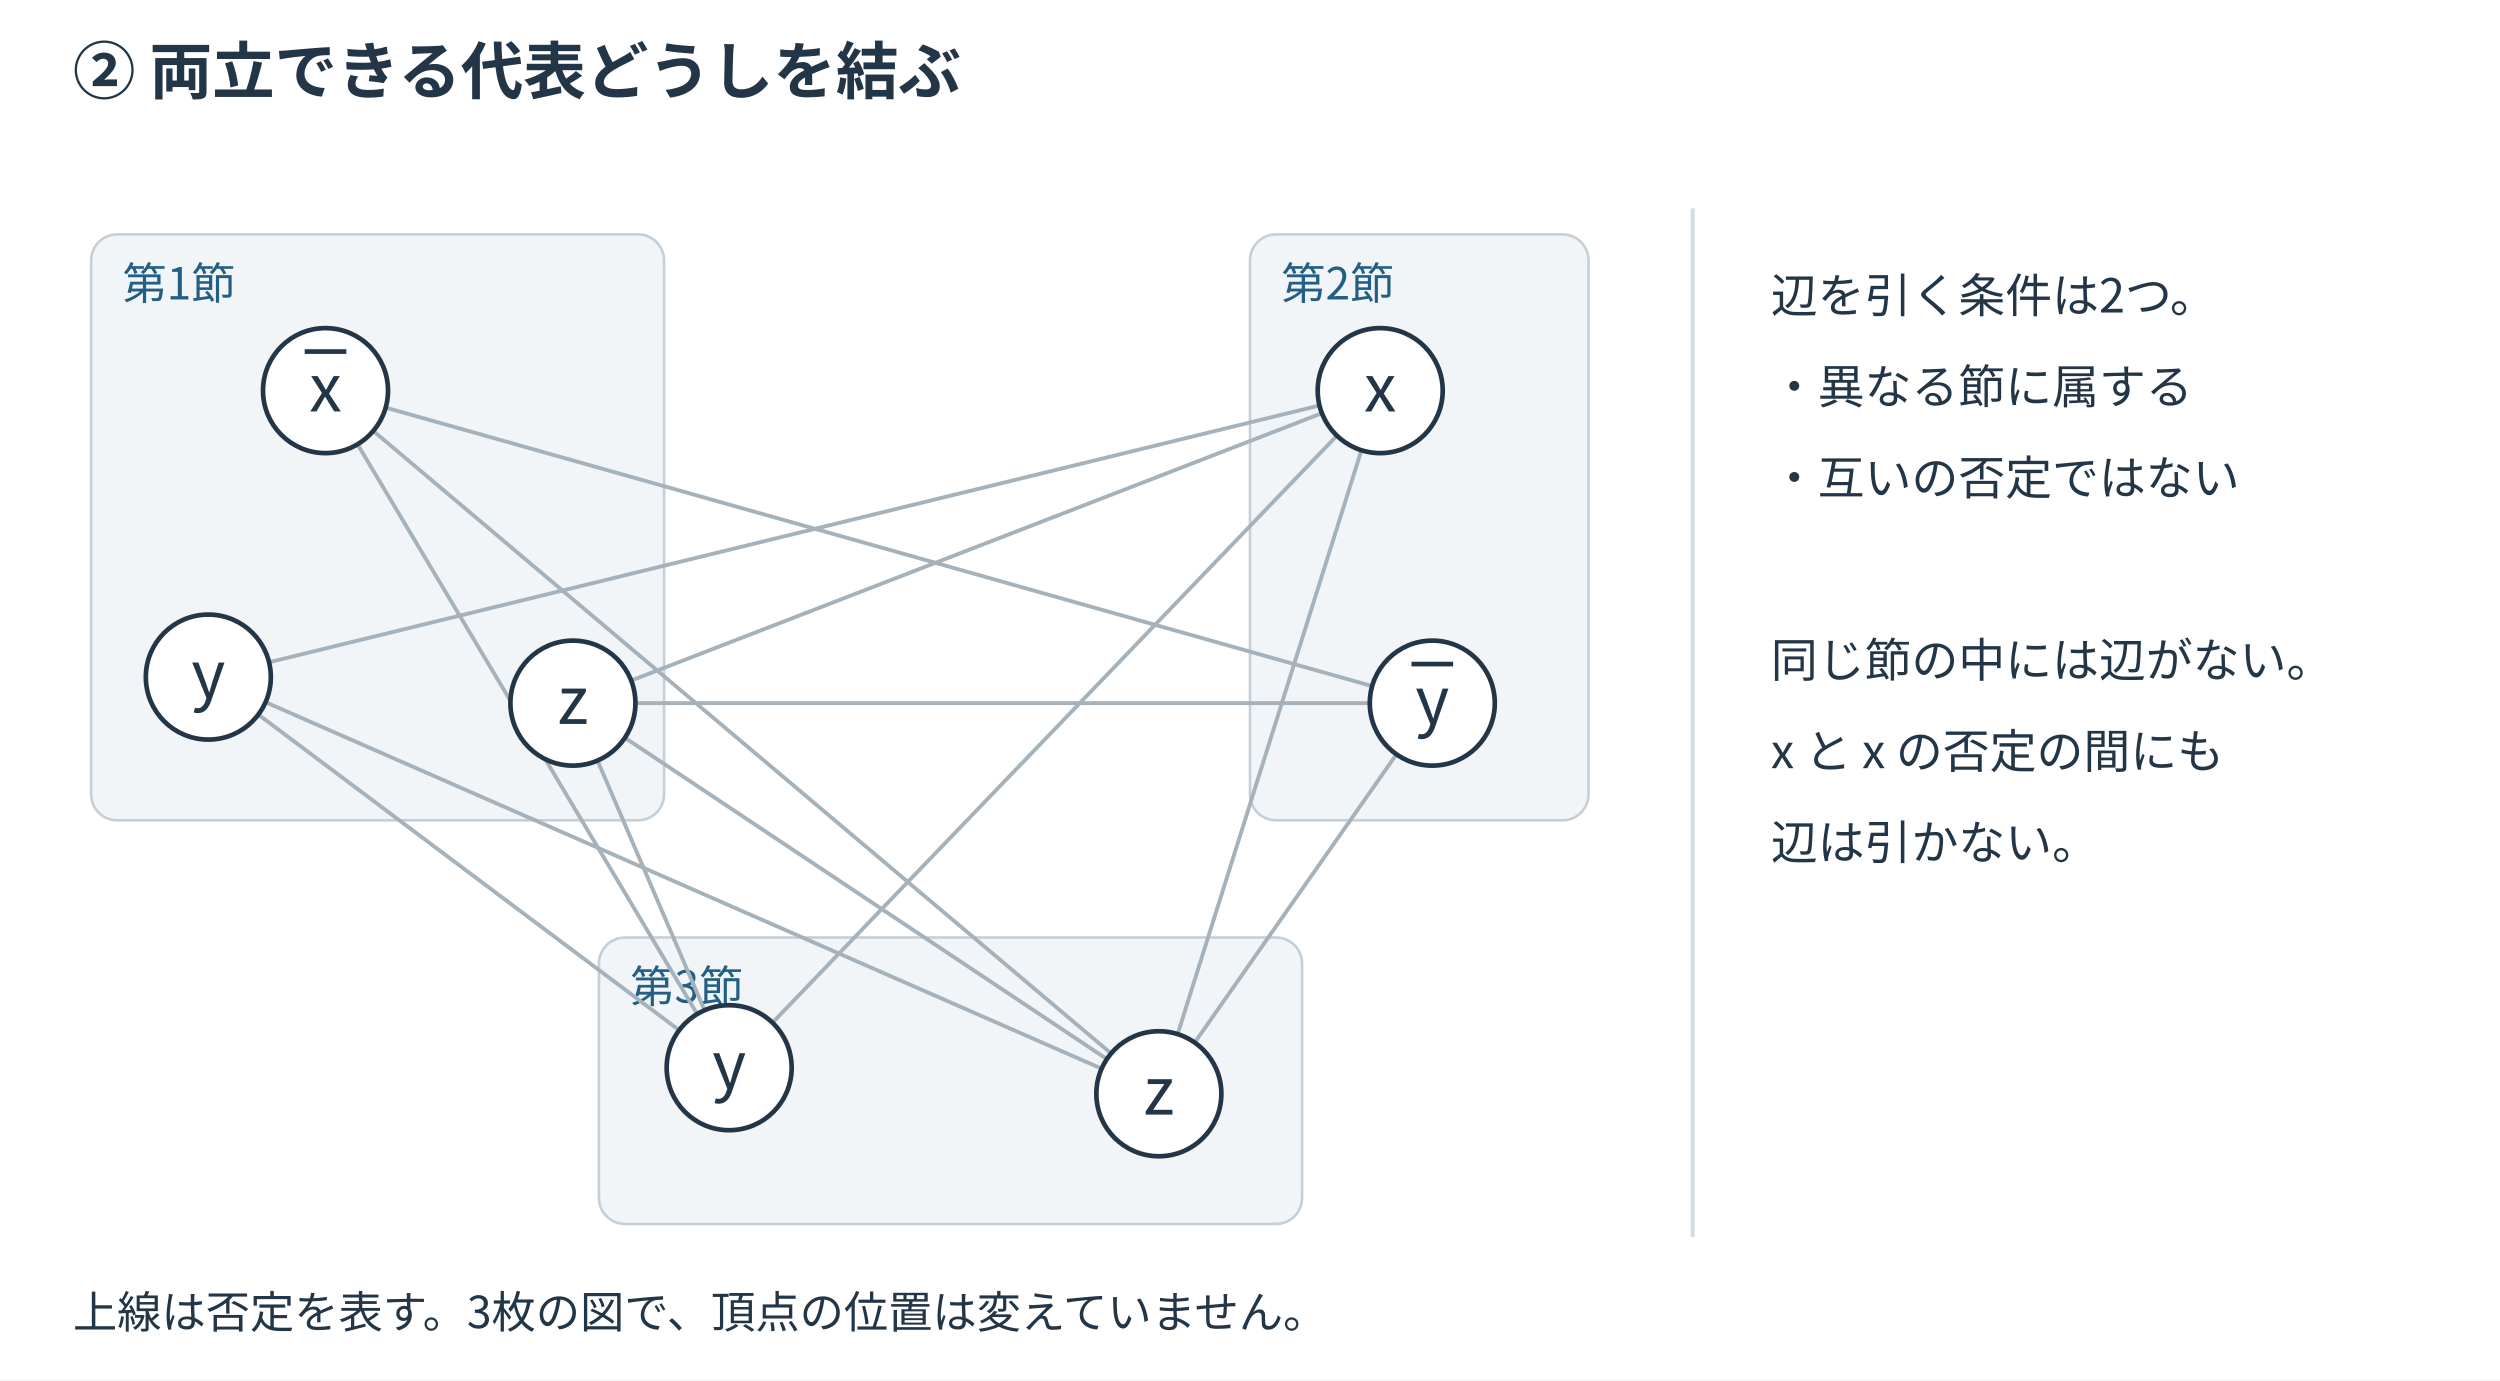
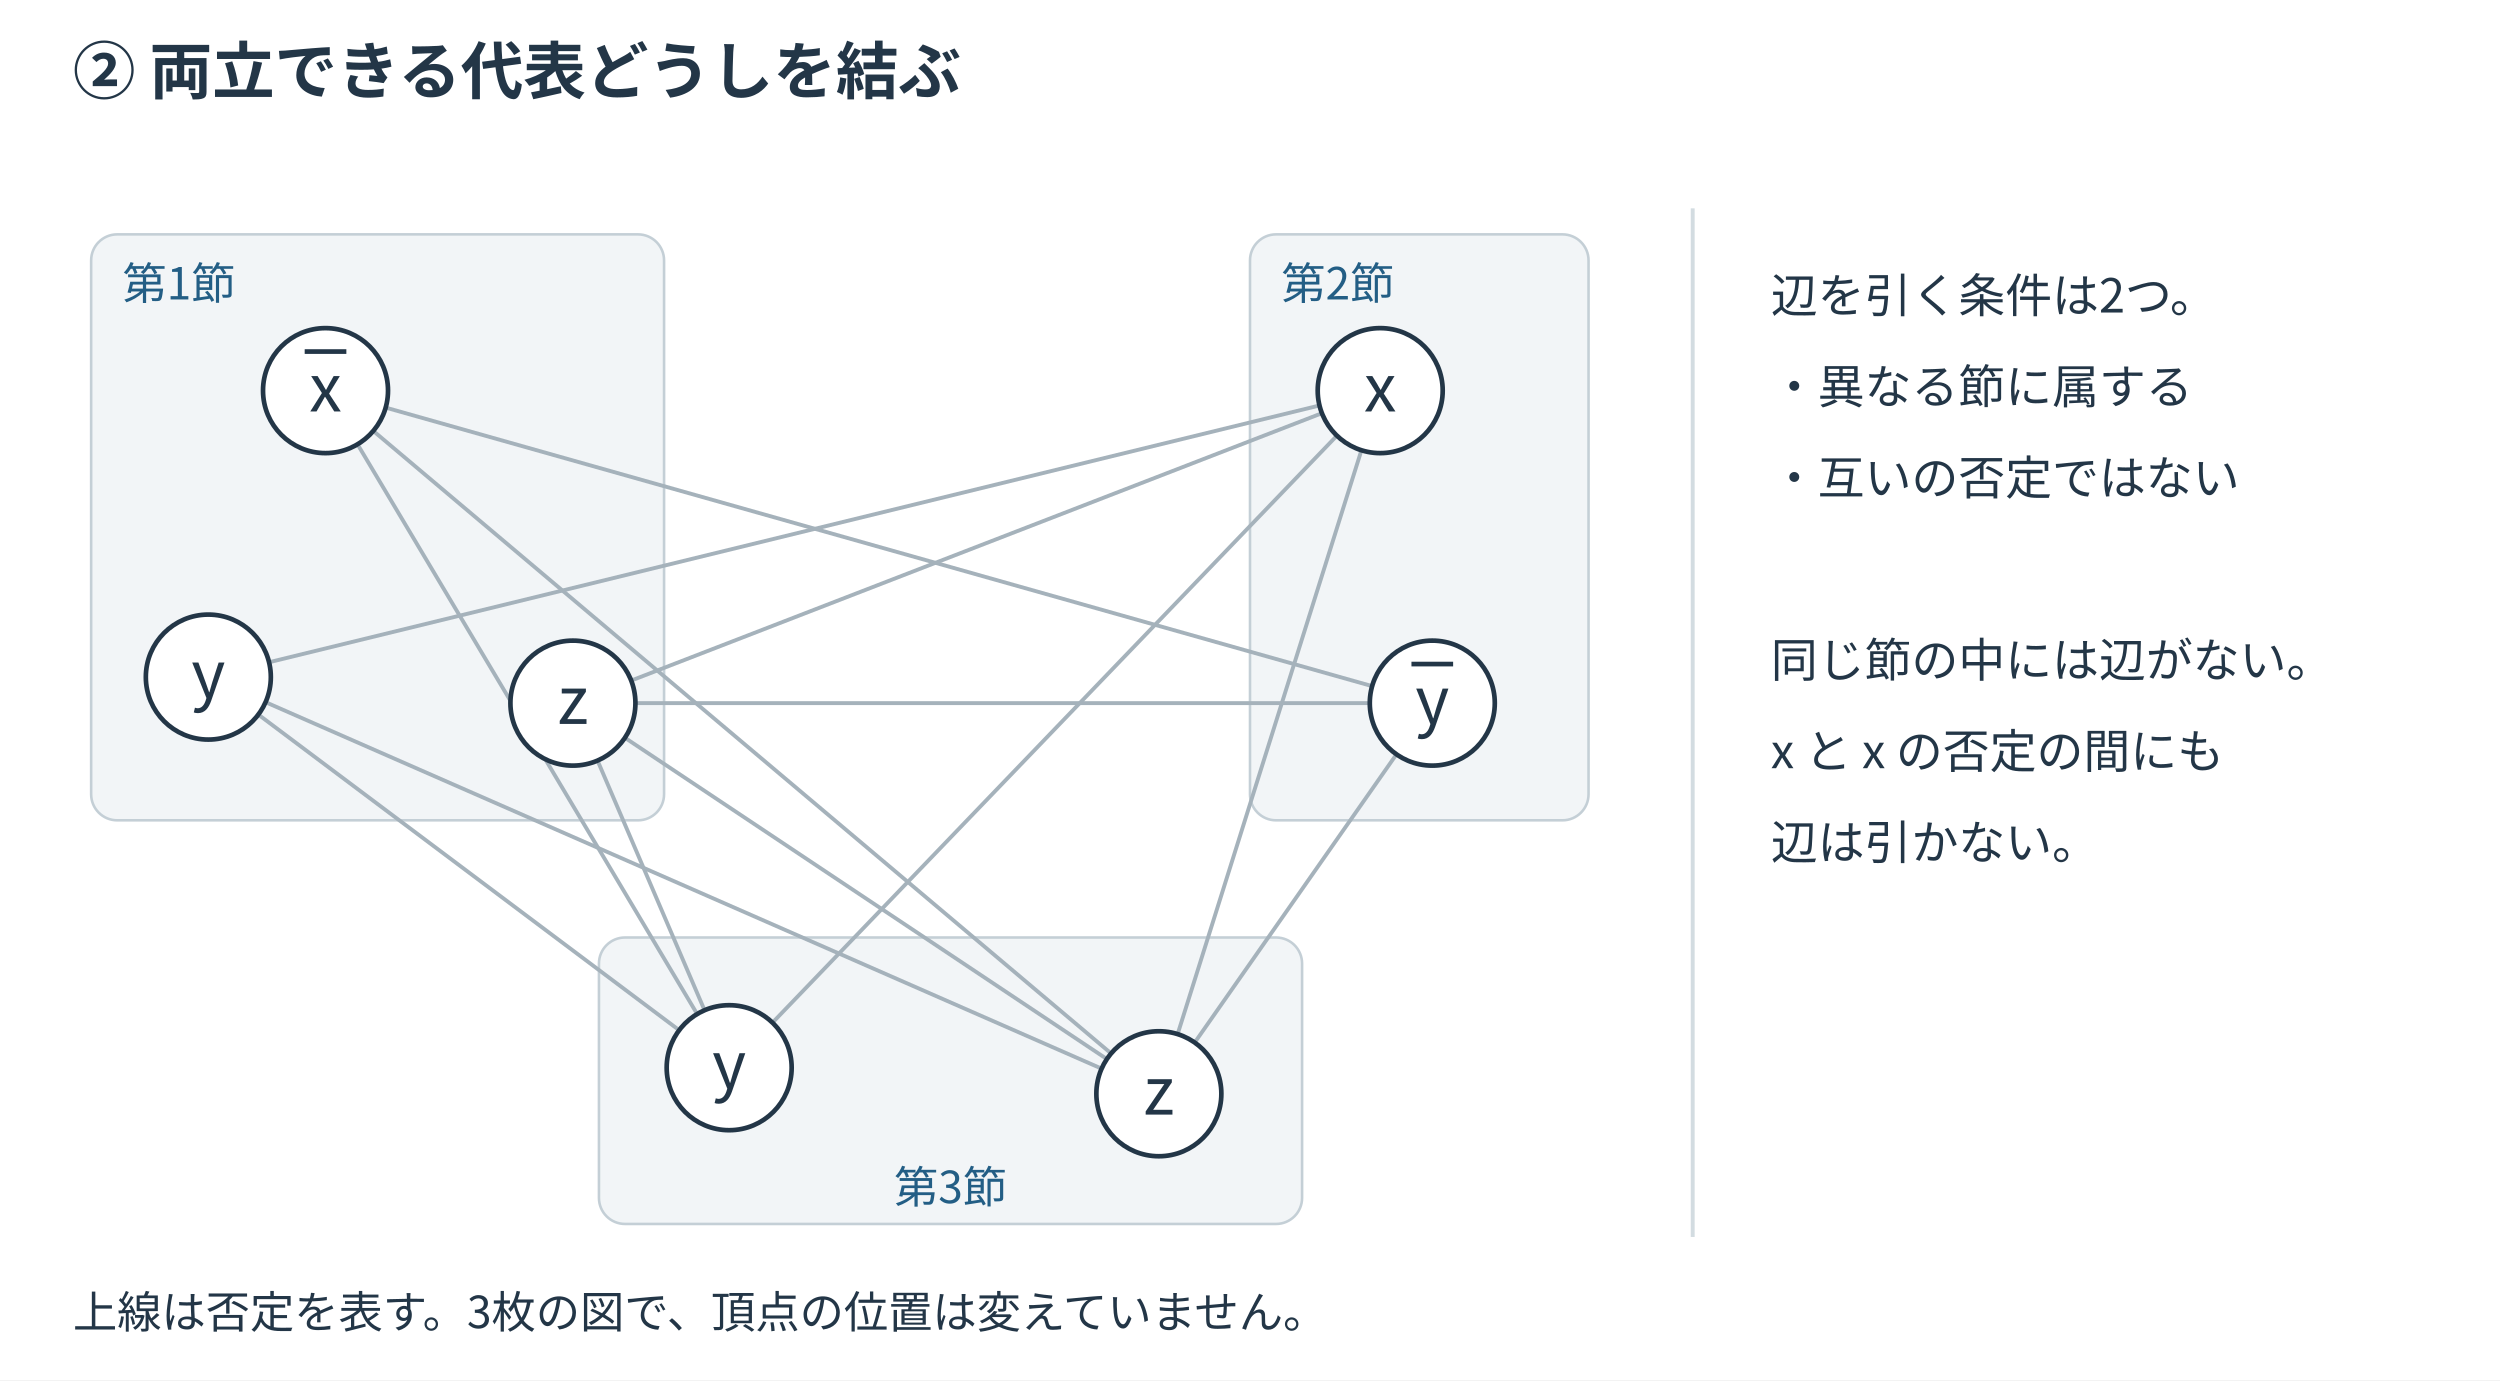
<svg xmlns="http://www.w3.org/2000/svg" viewBox="0 0 960 530" width="960" height="530" role="img" aria-labelledby="title desc" font-family="'Hiragino Sans','Noto Sans CJK JP','Yu Gothic',sans-serif">
  <rect width="100%" height="100%" fill="white" />
  <text x="28" y="36" font-size="24" fill="#233647" text-anchor="start" font-weight="700">② 両立できる代表どうしを結ぶ</text>
  <rect x="35" y="90" width="220" height="225" rx="10" fill="#f2f5f7" stroke="#c4cfd6" />
  <text x="47" y="115" font-size="17" fill="#235e85" text-anchor="start">第1節</text>
  <rect x="480" y="90" width="130" height="225" rx="10" fill="#f2f5f7" stroke="#c4cfd6" />
  <text x="492" y="115" font-size="17" fill="#235e85" text-anchor="start">第2節</text>
  <rect x="230" y="360" width="270" height="110" rx="10" fill="#f2f5f7" stroke="#c4cfd6" />
-   <text x="242" y="385" font-size="17" fill="#235e85" text-anchor="start">第3節</text>
+   <text x="365" y="462" font-size="17" fill="#235e85" text-anchor="middle">第3節</text>
  <line x1="125" y1="150" x2="550" y2="270" stroke="#a5b2bb" stroke-width="1.5" />
  <line x1="125" y1="150" x2="280" y2="410" stroke="#a5b2bb" stroke-width="1.5" />
  <line x1="125" y1="150" x2="445" y2="420" stroke="#a5b2bb" stroke-width="1.5" />
  <line x1="80" y1="260" x2="530" y2="150" stroke="#a5b2bb" stroke-width="1.5" />
  <line x1="80" y1="260" x2="280" y2="410" stroke="#a5b2bb" stroke-width="1.5" />
  <line x1="80" y1="260" x2="445" y2="420" stroke="#a5b2bb" stroke-width="1.5" />
  <line x1="220" y1="270" x2="530" y2="150" stroke="#a5b2bb" stroke-width="1.5" />
  <line x1="220" y1="270" x2="550" y2="270" stroke="#a5b2bb" stroke-width="1.5" />
  <line x1="220" y1="270" x2="280" y2="410" stroke="#a5b2bb" stroke-width="1.5" />
  <line x1="220" y1="270" x2="445" y2="420" stroke="#a5b2bb" stroke-width="1.5" />
  <line x1="530" y1="150" x2="280" y2="410" stroke="#a5b2bb" stroke-width="1.5" />
  <line x1="530" y1="150" x2="445" y2="420" stroke="#a5b2bb" stroke-width="1.5" />
  <line x1="550" y1="270" x2="445" y2="420" stroke="#a5b2bb" stroke-width="1.5" />
  <circle cx="125" cy="150" r="24" fill="white" stroke="#233647" stroke-width="1.8" />
  <text x="125" y="158" font-size="25" fill="#233647" text-anchor="middle">x</text>
  <line x1="117" y1="135" x2="133" y2="135" stroke="#233647" stroke-width="1.8" />
  <circle cx="80" cy="260" r="24" fill="white" stroke="#233647" stroke-width="1.8" />
  <text x="80" y="268" font-size="25" fill="#233647" text-anchor="middle">y</text>
  <circle cx="220" cy="270" r="24" fill="white" stroke="#233647" stroke-width="1.8" />
  <text x="220" y="278" font-size="25" fill="#233647" text-anchor="middle">z</text>
  <circle cx="530" cy="150" r="24" fill="white" stroke="#233647" stroke-width="1.8" />
  <text x="530" y="158" font-size="25" fill="#233647" text-anchor="middle">x</text>
  <circle cx="550" cy="270" r="24" fill="white" stroke="#233647" stroke-width="1.8" />
  <text x="550" y="278" font-size="25" fill="#233647" text-anchor="middle">y</text>
  <line x1="542" y1="255" x2="558" y2="255" stroke="#233647" stroke-width="1.8" />
  <circle cx="280" cy="410" r="24" fill="white" stroke="#233647" stroke-width="1.8" />
  <text x="280" y="418" font-size="25" fill="#233647" text-anchor="middle">y</text>
  <circle cx="445" cy="420" r="24" fill="white" stroke="#233647" stroke-width="1.8" />
  <text x="445" y="428" font-size="25" fill="#233647" text-anchor="middle">z</text>
  <line x1="650" y1="80" x2="650" y2="475" stroke="#d3dce1" stroke-width="1.5" />
  <text x="680" y="120" font-size="18" fill="#233647" text-anchor="start">辺を引く条件は2つ。</text>
  <text x="680" y="155" font-size="18" fill="#233647" text-anchor="start">・異なる節に属する</text>
  <text x="680" y="190" font-size="18" fill="#233647" text-anchor="start">・互いの否定ではない</text>
  <text x="680" y="225" font-size="18" fill="#233647" text-anchor="start" />
  <text x="680" y="260" font-size="18" fill="#233647" text-anchor="start">同じ節の中には辺がない。</text>
  <text x="680" y="295" font-size="18" fill="#233647" text-anchor="start">x と x の否定の間にも</text>
  <text x="680" y="330" font-size="18" fill="#233647" text-anchor="start">辺は引かない。</text>
  <text x="28" y="510" font-size="17" fill="#233647" text-anchor="start">上線は否定を表す。3枚の図で、頂点の位置は変えていません。</text>
</svg>
